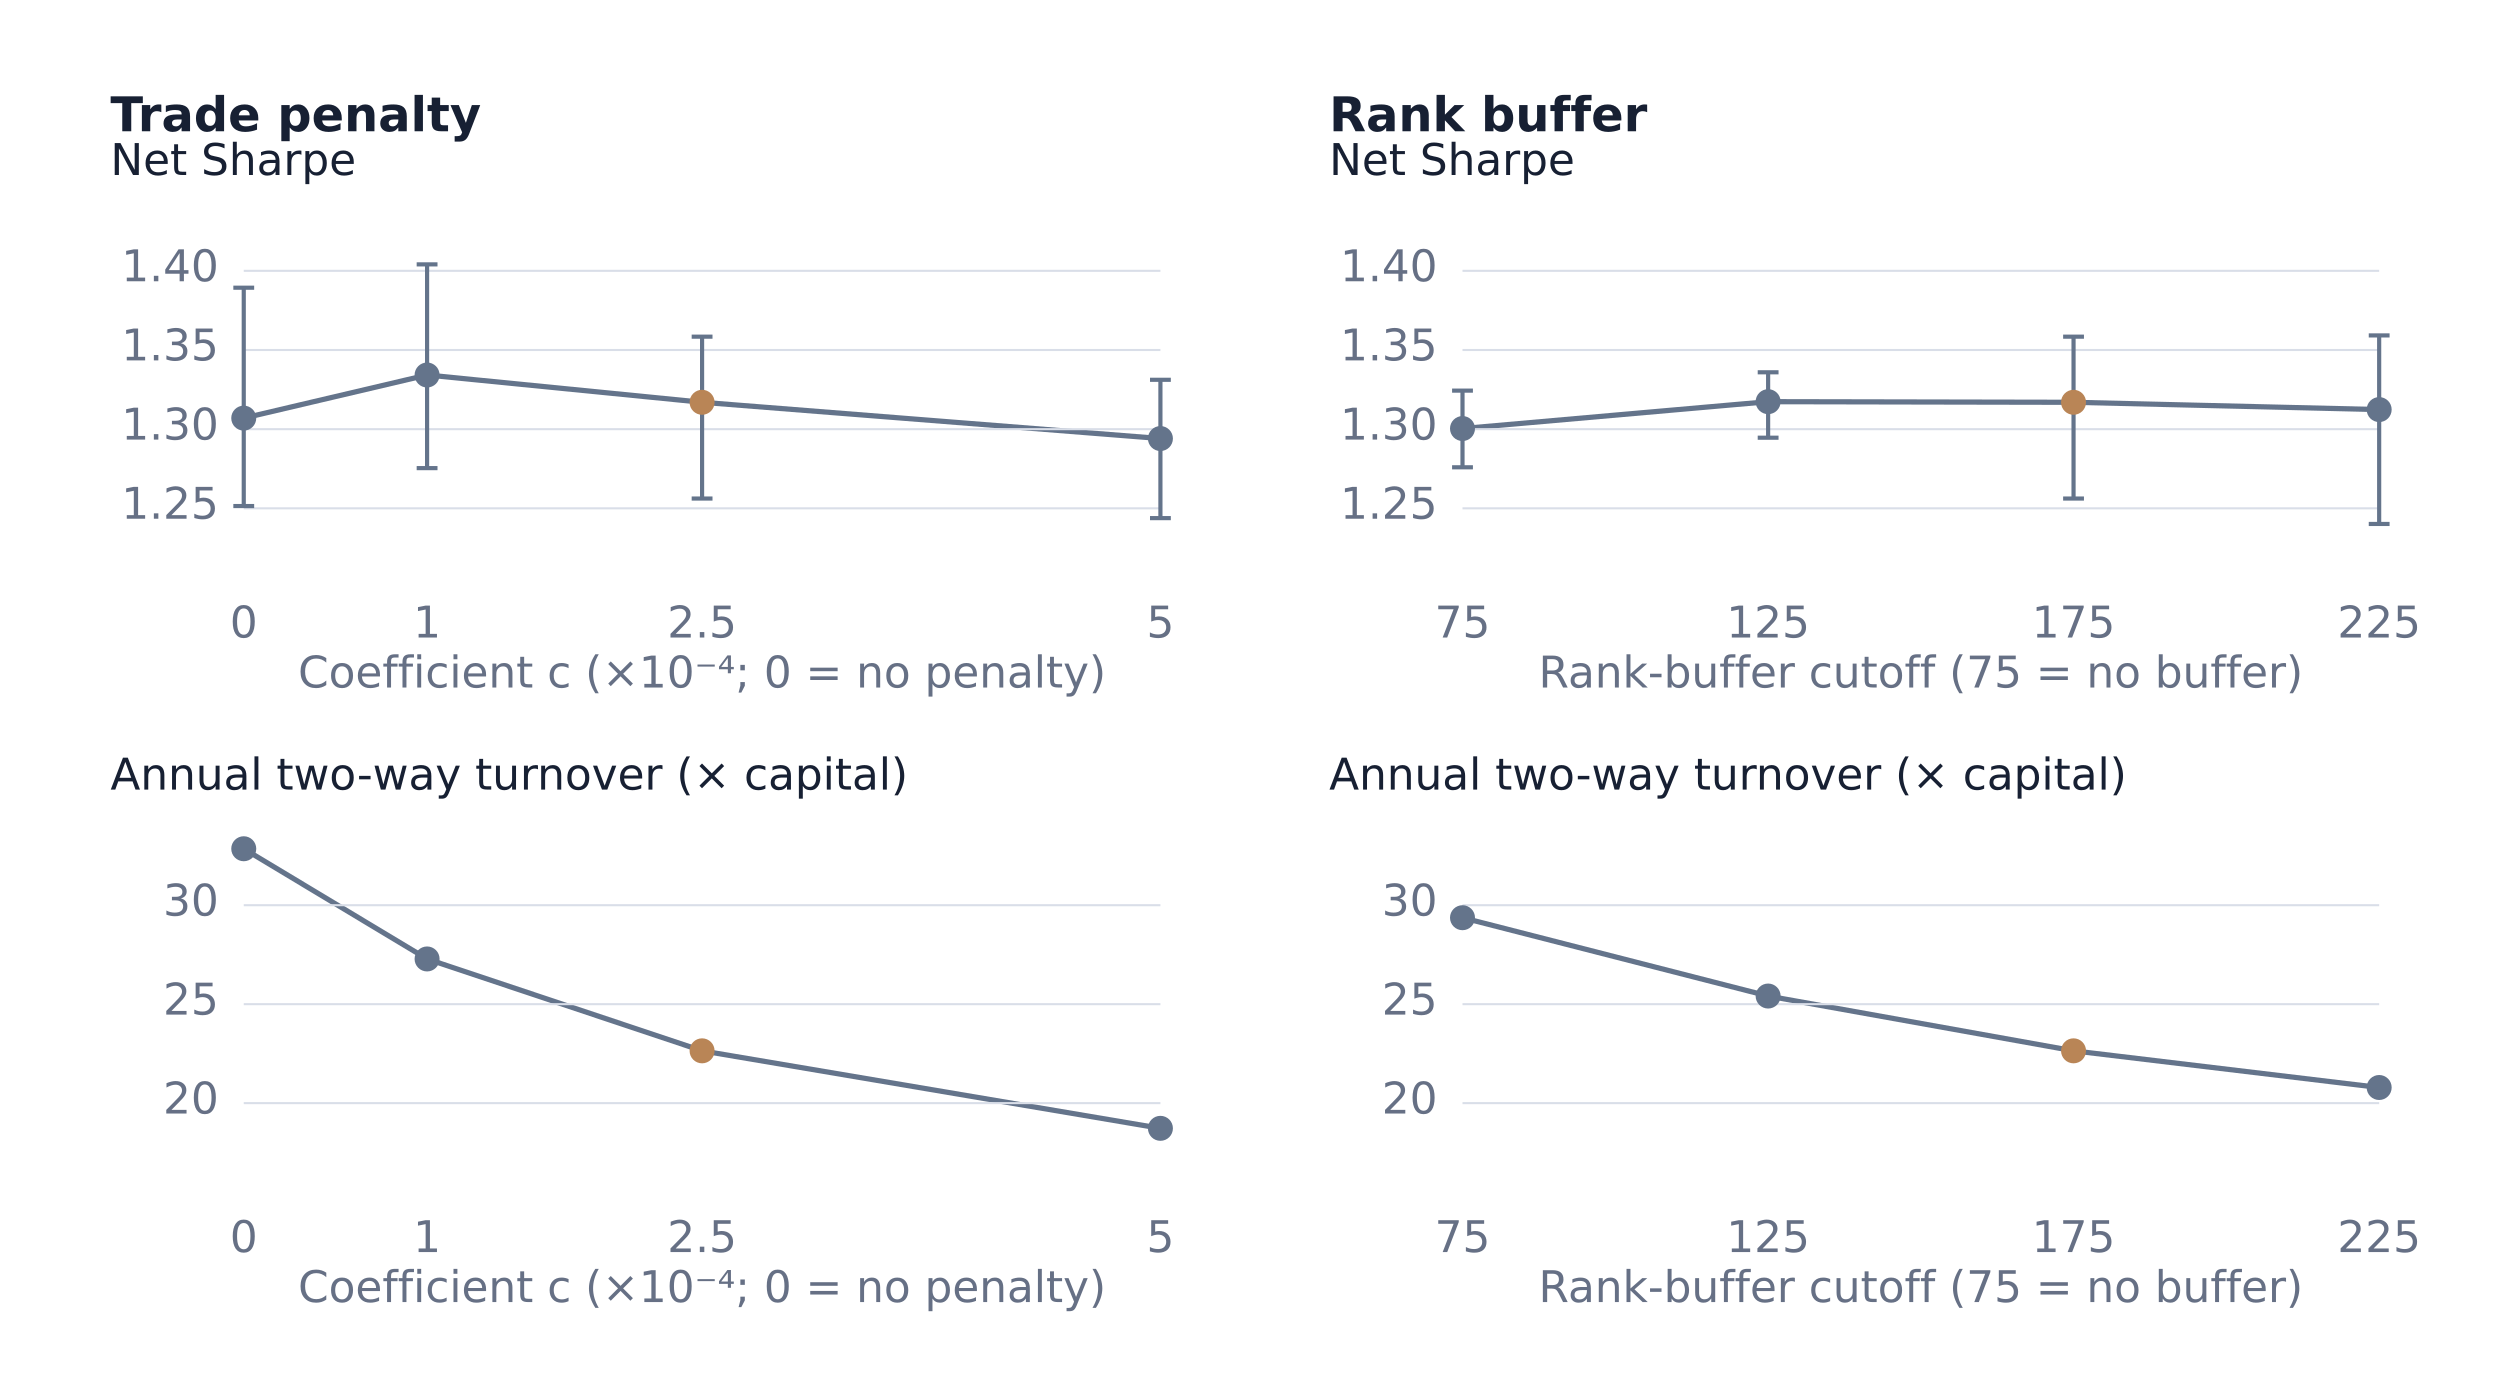
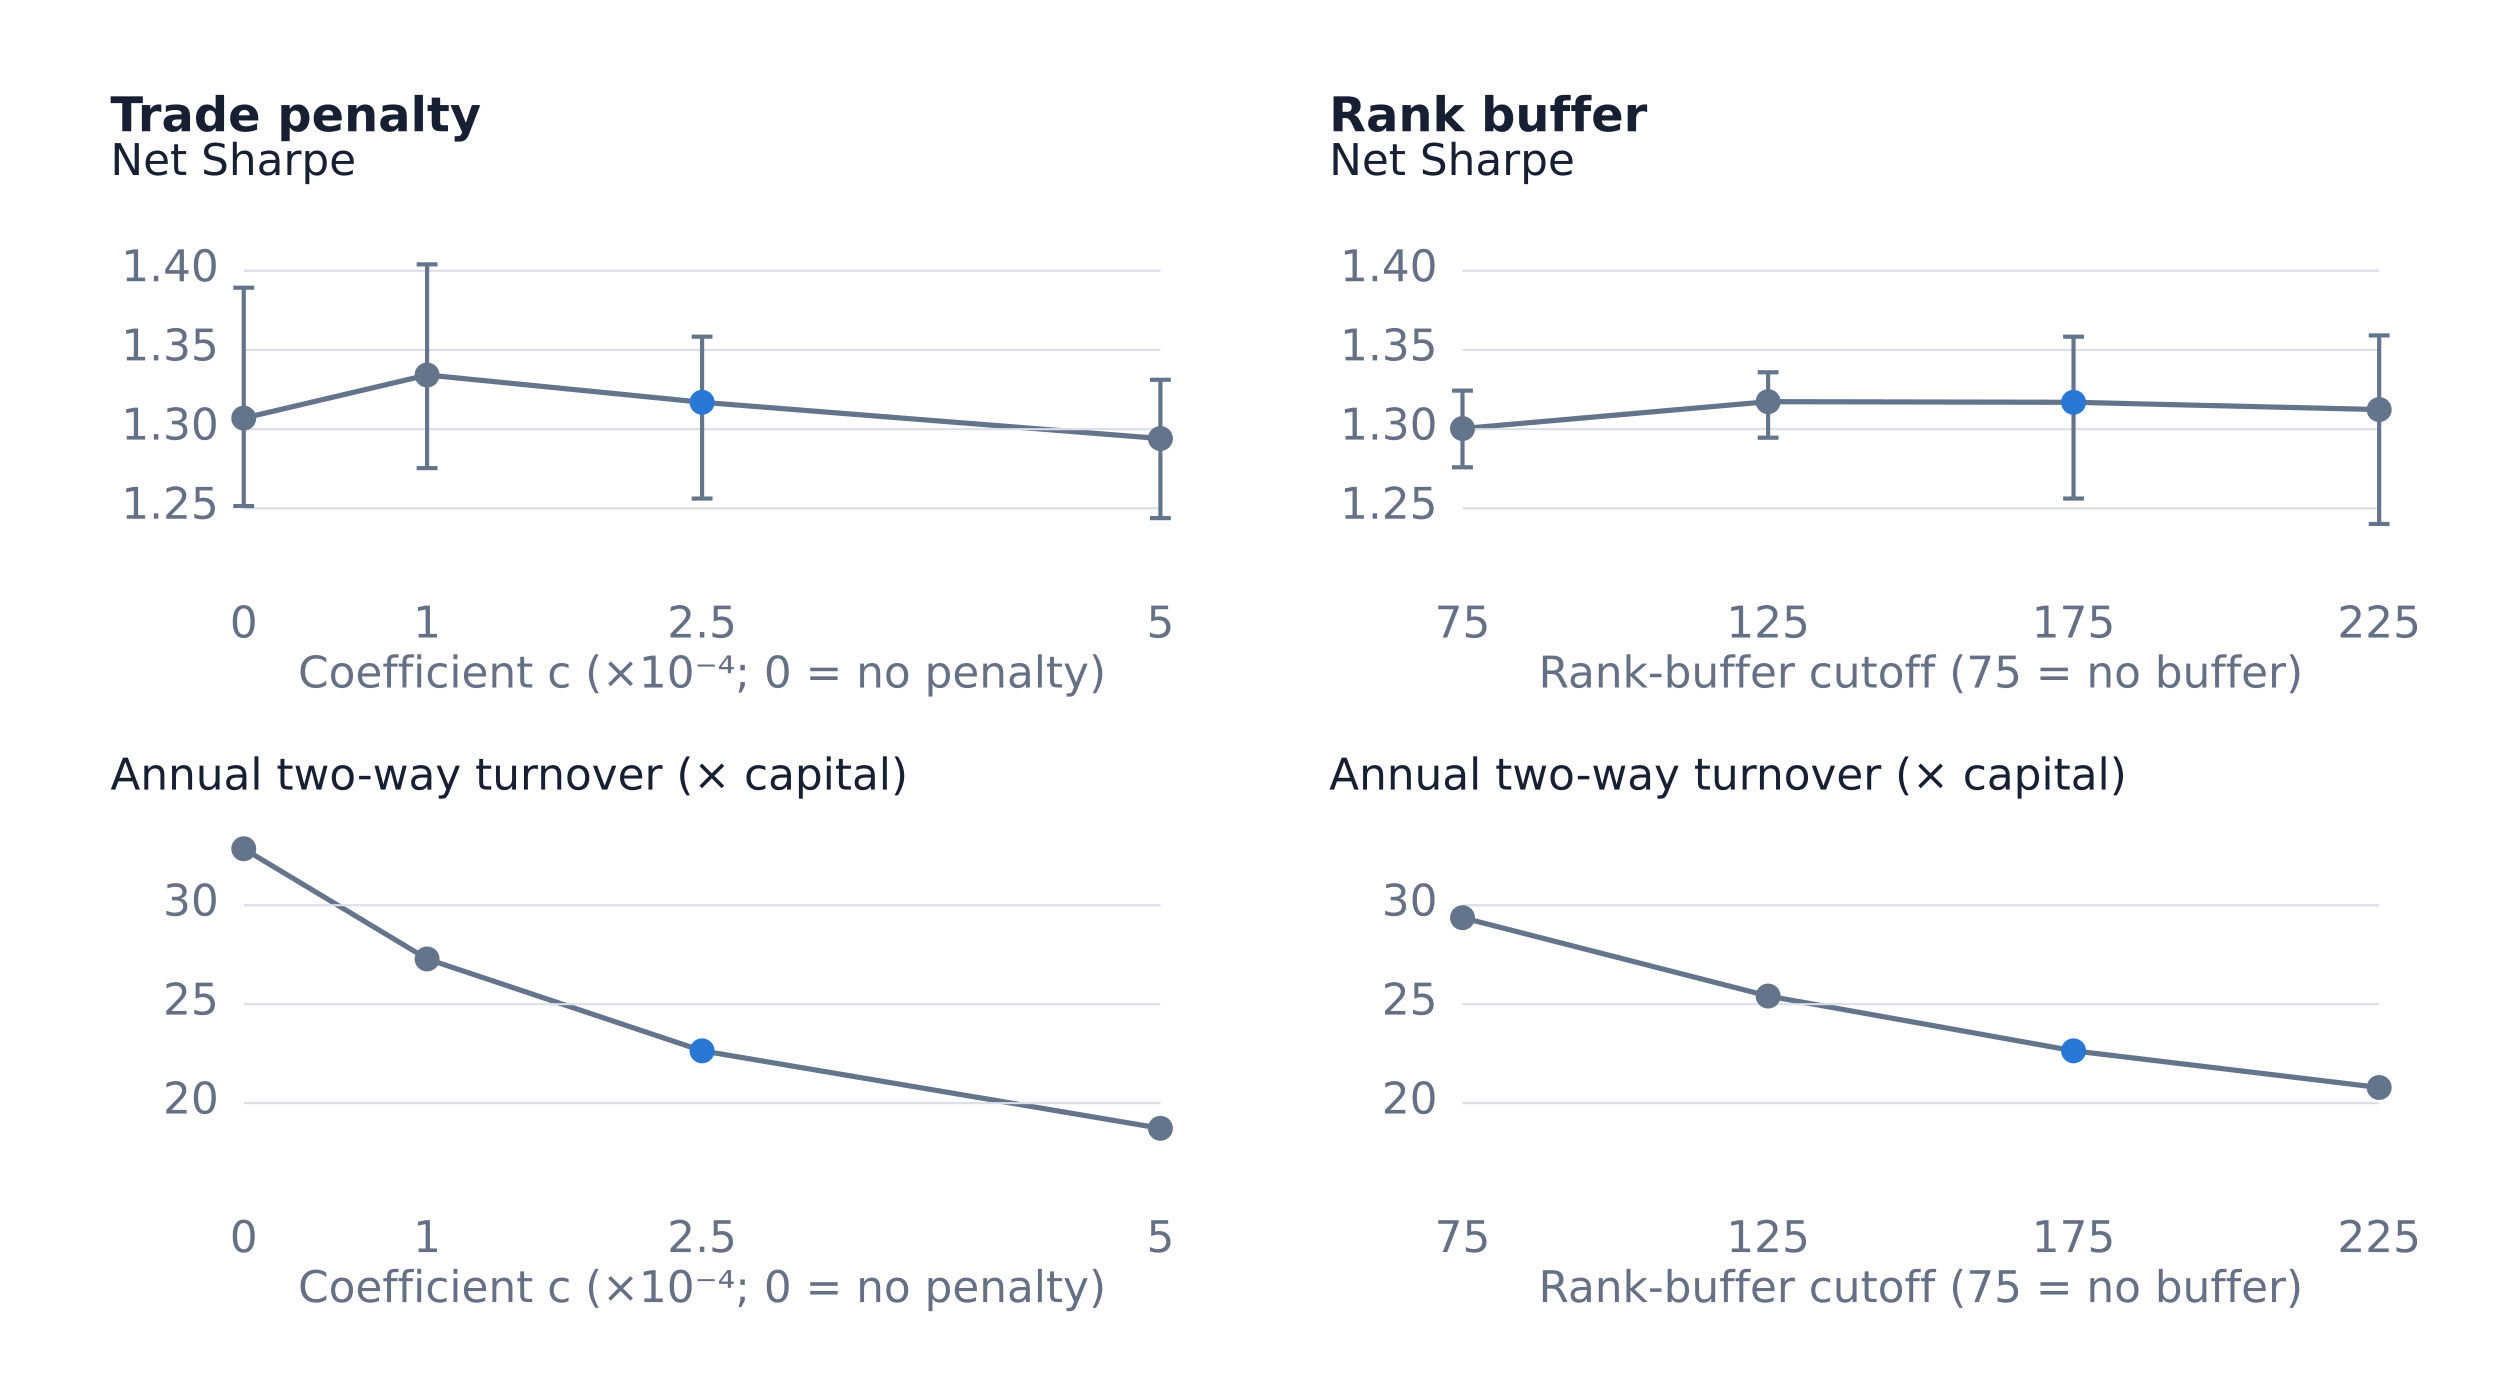
<svg xmlns="http://www.w3.org/2000/svg" width="1200" height="660" viewBox="0 0 1200 660" role="img" aria-labelledby="title desc">
  <g font-family="DejaVu Sans, sans-serif">
    <text x="53.0" y="63.0" fill="#172033" font-size="23" font-weight="600" text-anchor="start">Trade penalty</text>
    <path d="M117.0,200.7 L205.0,180.0 L337.0,193.1 L557.0,210.5" fill="none" stroke="#64748B" stroke-width="2.5" stroke-linecap="round" stroke-linejoin="round" />
    <text x="53.0" y="84.0" fill="#172033" font-size="21" font-weight="400" text-anchor="start">Net Sharpe</text>
    <line x1="117.0" y1="244.0" x2="557.0" y2="244.0" stroke="#D9DEE8" stroke-width="1" />
    <text x="105.0" y="249.0" fill="#667085" font-size="21" font-weight="400" text-anchor="end">1.25</text>
    <line x1="117.0" y1="206.0" x2="557.0" y2="206.0" stroke="#D9DEE8" stroke-width="1" />
    <text x="105.0" y="211.0" fill="#667085" font-size="21" font-weight="400" text-anchor="end">1.30</text>
    <line x1="117.0" y1="168.0" x2="557.0" y2="168.0" stroke="#D9DEE8" stroke-width="1" />
    <text x="105.0" y="173.0" fill="#667085" font-size="21" font-weight="400" text-anchor="end">1.35</text>
    <line x1="117.0" y1="130.0" x2="557.0" y2="130.0" stroke="#D9DEE8" stroke-width="1" />
    <text x="105.0" y="135.0" fill="#667085" font-size="21" font-weight="400" text-anchor="end">1.40</text>
    <line x1="117.0" y1="242.9" x2="117.0" y2="138.1" stroke="#64748B" stroke-width="2" />
    <line x1="112.0" y1="242.9" x2="122.0" y2="242.9" stroke="#64748B" stroke-width="2" />
    <line x1="112.0" y1="138.1" x2="122.0" y2="138.1" stroke="#64748B" stroke-width="2" />
    <circle cx="117.0" cy="200.7" r="6" fill="#64748B" />
    <text x="117.0" y="306.0" fill="#667085" font-size="21" font-weight="400" text-anchor="middle">0</text>
    <line x1="205.0" y1="224.7" x2="205.0" y2="126.9" stroke="#64748B" stroke-width="2" />
    <line x1="200.0" y1="224.7" x2="210.0" y2="224.7" stroke="#64748B" stroke-width="2" />
    <line x1="200.0" y1="126.9" x2="210.0" y2="126.9" stroke="#64748B" stroke-width="2" />
    <circle cx="205.0" cy="180.0" r="6" fill="#64748B" />
    <text x="205.0" y="306.0" fill="#667085" font-size="21" font-weight="400" text-anchor="middle">1</text>
    <line x1="337.0" y1="239.3" x2="337.0" y2="161.6" stroke="#64748B" stroke-width="2" />
    <line x1="332.0" y1="239.3" x2="342.0" y2="239.3" stroke="#64748B" stroke-width="2" />
    <line x1="332.0" y1="161.6" x2="342.0" y2="161.6" stroke="#64748B" stroke-width="2" />
-     <circle cx="337.0" cy="193.1" r="6" fill="#B98556" />
+     <circle cx="337.0" cy="193.1" r="6" fill="#2A78D6" />
    <text x="337.0" y="306.0" fill="#667085" font-size="21" font-weight="400" text-anchor="middle">2.5</text>
    <line x1="557.0" y1="248.7" x2="557.0" y2="182.3" stroke="#64748B" stroke-width="2" />
    <line x1="552.0" y1="248.7" x2="562.0" y2="248.7" stroke="#64748B" stroke-width="2" />
    <line x1="552.0" y1="182.3" x2="562.0" y2="182.3" stroke="#64748B" stroke-width="2" />
    <circle cx="557.0" cy="210.5" r="6" fill="#64748B" />
    <text x="557.0" y="306.0" fill="#667085" font-size="21" font-weight="400" text-anchor="middle">5</text>
    <text x="337.0" y="330.0" fill="#667085" font-size="21" font-weight="400" text-anchor="middle">Coefficient c (×10⁻⁴; 0 = no penalty)</text>
    <text x="638.0" y="63.0" fill="#172033" font-size="23" font-weight="600" text-anchor="start">Rank buffer</text>
    <path d="M702.0,205.7 L848.7,192.8 L995.3,193.1 L1142.0,196.6" fill="none" stroke="#64748B" stroke-width="2.5" stroke-linecap="round" stroke-linejoin="round" />
    <text x="638.0" y="84.0" fill="#172033" font-size="21" font-weight="400" text-anchor="start">Net Sharpe</text>
    <line x1="702.0" y1="244.0" x2="1142.0" y2="244.0" stroke="#D9DEE8" stroke-width="1" />
    <text x="690.0" y="249.0" fill="#667085" font-size="21" font-weight="400" text-anchor="end">1.25</text>
    <line x1="702.0" y1="206.0" x2="1142.0" y2="206.0" stroke="#D9DEE8" stroke-width="1" />
    <text x="690.0" y="211.0" fill="#667085" font-size="21" font-weight="400" text-anchor="end">1.30</text>
    <line x1="702.0" y1="168.0" x2="1142.0" y2="168.0" stroke="#D9DEE8" stroke-width="1" />
    <text x="690.0" y="173.0" fill="#667085" font-size="21" font-weight="400" text-anchor="end">1.35</text>
    <line x1="702.0" y1="130.0" x2="1142.0" y2="130.0" stroke="#D9DEE8" stroke-width="1" />
    <text x="690.0" y="135.0" fill="#667085" font-size="21" font-weight="400" text-anchor="end">1.40</text>
    <line x1="702.0" y1="224.3" x2="702.0" y2="187.5" stroke="#64748B" stroke-width="2" />
    <line x1="697.0" y1="224.3" x2="707.0" y2="224.3" stroke="#64748B" stroke-width="2" />
    <line x1="697.0" y1="187.5" x2="707.0" y2="187.5" stroke="#64748B" stroke-width="2" />
    <circle cx="702.0" cy="205.7" r="6" fill="#64748B" />
    <text x="702.0" y="306.0" fill="#667085" font-size="21" font-weight="400" text-anchor="middle">75</text>
    <line x1="848.7" y1="210.1" x2="848.7" y2="178.7" stroke="#64748B" stroke-width="2" />
    <line x1="843.7" y1="210.1" x2="853.7" y2="210.1" stroke="#64748B" stroke-width="2" />
    <line x1="843.7" y1="178.7" x2="853.7" y2="178.7" stroke="#64748B" stroke-width="2" />
    <circle cx="848.7" cy="192.8" r="6" fill="#64748B" />
    <text x="848.7" y="306.0" fill="#667085" font-size="21" font-weight="400" text-anchor="middle">125</text>
    <line x1="995.3" y1="239.3" x2="995.3" y2="161.6" stroke="#64748B" stroke-width="2" />
    <line x1="990.3" y1="239.3" x2="1000.3" y2="239.3" stroke="#64748B" stroke-width="2" />
    <line x1="990.3" y1="161.6" x2="1000.3" y2="161.6" stroke="#64748B" stroke-width="2" />
-     <circle cx="995.3" cy="193.1" r="6" fill="#B98556" />
+     <circle cx="995.3" cy="193.1" r="6" fill="#2A78D6" />
    <text x="995.3" y="306.0" fill="#667085" font-size="21" font-weight="400" text-anchor="middle">175</text>
    <line x1="1142.0" y1="251.5" x2="1142.0" y2="161.0" stroke="#64748B" stroke-width="2" />
    <line x1="1137.0" y1="251.5" x2="1147.0" y2="251.5" stroke="#64748B" stroke-width="2" />
    <line x1="1137.0" y1="161.0" x2="1147.0" y2="161.0" stroke="#64748B" stroke-width="2" />
    <circle cx="1142.0" cy="196.6" r="6" fill="#64748B" />
    <text x="1142.0" y="306.0" fill="#667085" font-size="21" font-weight="400" text-anchor="middle">225</text>
    <text x="922.0" y="330.0" fill="#667085" font-size="21" font-weight="400" text-anchor="middle">Rank-buffer cutoff (75 = no buffer)</text>
    <text x="53.0" y="379.0" fill="#172033" font-size="21" font-weight="400" text-anchor="start">Annual two-way turnover (× capital)</text>
    <path d="M117.0,407.4 L205.0,460.3 L337.0,504.4 L557.0,541.6" fill="none" stroke="#64748B" stroke-width="2.5" stroke-linecap="round" stroke-linejoin="round" />
    <line x1="117.0" y1="529.5" x2="557.0" y2="529.5" stroke="#D9DEE8" stroke-width="1" />
    <text x="105.0" y="534.5" fill="#667085" font-size="21" font-weight="400" text-anchor="end">20</text>
    <line x1="117.0" y1="482.0" x2="557.0" y2="482.0" stroke="#D9DEE8" stroke-width="1" />
    <text x="105.0" y="487.0" fill="#667085" font-size="21" font-weight="400" text-anchor="end">25</text>
    <line x1="117.0" y1="434.5" x2="557.0" y2="434.5" stroke="#D9DEE8" stroke-width="1" />
    <text x="105.0" y="439.5" fill="#667085" font-size="21" font-weight="400" text-anchor="end">30</text>
    <circle cx="117.0" cy="407.4" r="6" fill="#64748B" />
    <text x="117.0" y="601.0" fill="#667085" font-size="21" font-weight="400" text-anchor="middle">0</text>
    <circle cx="205.0" cy="460.3" r="6" fill="#64748B" />
    <text x="205.0" y="601.0" fill="#667085" font-size="21" font-weight="400" text-anchor="middle">1</text>
-     <circle cx="337.0" cy="504.4" r="6" fill="#B98556" />
+     <circle cx="337.0" cy="504.4" r="6" fill="#2A78D6" />
    <text x="337.0" y="601.0" fill="#667085" font-size="21" font-weight="400" text-anchor="middle">2.5</text>
    <circle cx="557.0" cy="541.6" r="6" fill="#64748B" />
    <text x="557.0" y="601.0" fill="#667085" font-size="21" font-weight="400" text-anchor="middle">5</text>
    <text x="337.0" y="625.0" fill="#667085" font-size="21" font-weight="400" text-anchor="middle">Coefficient c (×10⁻⁴; 0 = no penalty)</text>
    <text x="638.0" y="379.0" fill="#172033" font-size="21" font-weight="400" text-anchor="start">Annual two-way turnover (× capital)</text>
    <path d="M702.0,440.5 L848.7,478.1 L995.3,504.4 L1142.0,522.0" fill="none" stroke="#64748B" stroke-width="2.5" stroke-linecap="round" stroke-linejoin="round" />
    <line x1="702.0" y1="529.5" x2="1142.0" y2="529.5" stroke="#D9DEE8" stroke-width="1" />
    <text x="690.0" y="534.5" fill="#667085" font-size="21" font-weight="400" text-anchor="end">20</text>
    <line x1="702.0" y1="482.0" x2="1142.0" y2="482.0" stroke="#D9DEE8" stroke-width="1" />
    <text x="690.0" y="487.0" fill="#667085" font-size="21" font-weight="400" text-anchor="end">25</text>
    <line x1="702.0" y1="434.5" x2="1142.0" y2="434.5" stroke="#D9DEE8" stroke-width="1" />
    <text x="690.0" y="439.5" fill="#667085" font-size="21" font-weight="400" text-anchor="end">30</text>
    <circle cx="702.0" cy="440.5" r="6" fill="#64748B" />
    <text x="702.0" y="601.0" fill="#667085" font-size="21" font-weight="400" text-anchor="middle">75</text>
    <circle cx="848.7" cy="478.1" r="6" fill="#64748B" />
    <text x="848.7" y="601.0" fill="#667085" font-size="21" font-weight="400" text-anchor="middle">125</text>
-     <circle cx="995.3" cy="504.4" r="6" fill="#B98556" />
+     <circle cx="995.3" cy="504.4" r="6" fill="#2A78D6" />
    <text x="995.3" y="601.0" fill="#667085" font-size="21" font-weight="400" text-anchor="middle">175</text>
    <circle cx="1142.0" cy="522.0" r="6" fill="#64748B" />
    <text x="1142.0" y="601.0" fill="#667085" font-size="21" font-weight="400" text-anchor="middle">225</text>
    <text x="922.0" y="625.0" fill="#667085" font-size="21" font-weight="400" text-anchor="middle">Rank-buffer cutoff (75 = no buffer)</text>
  </g>
</svg>
